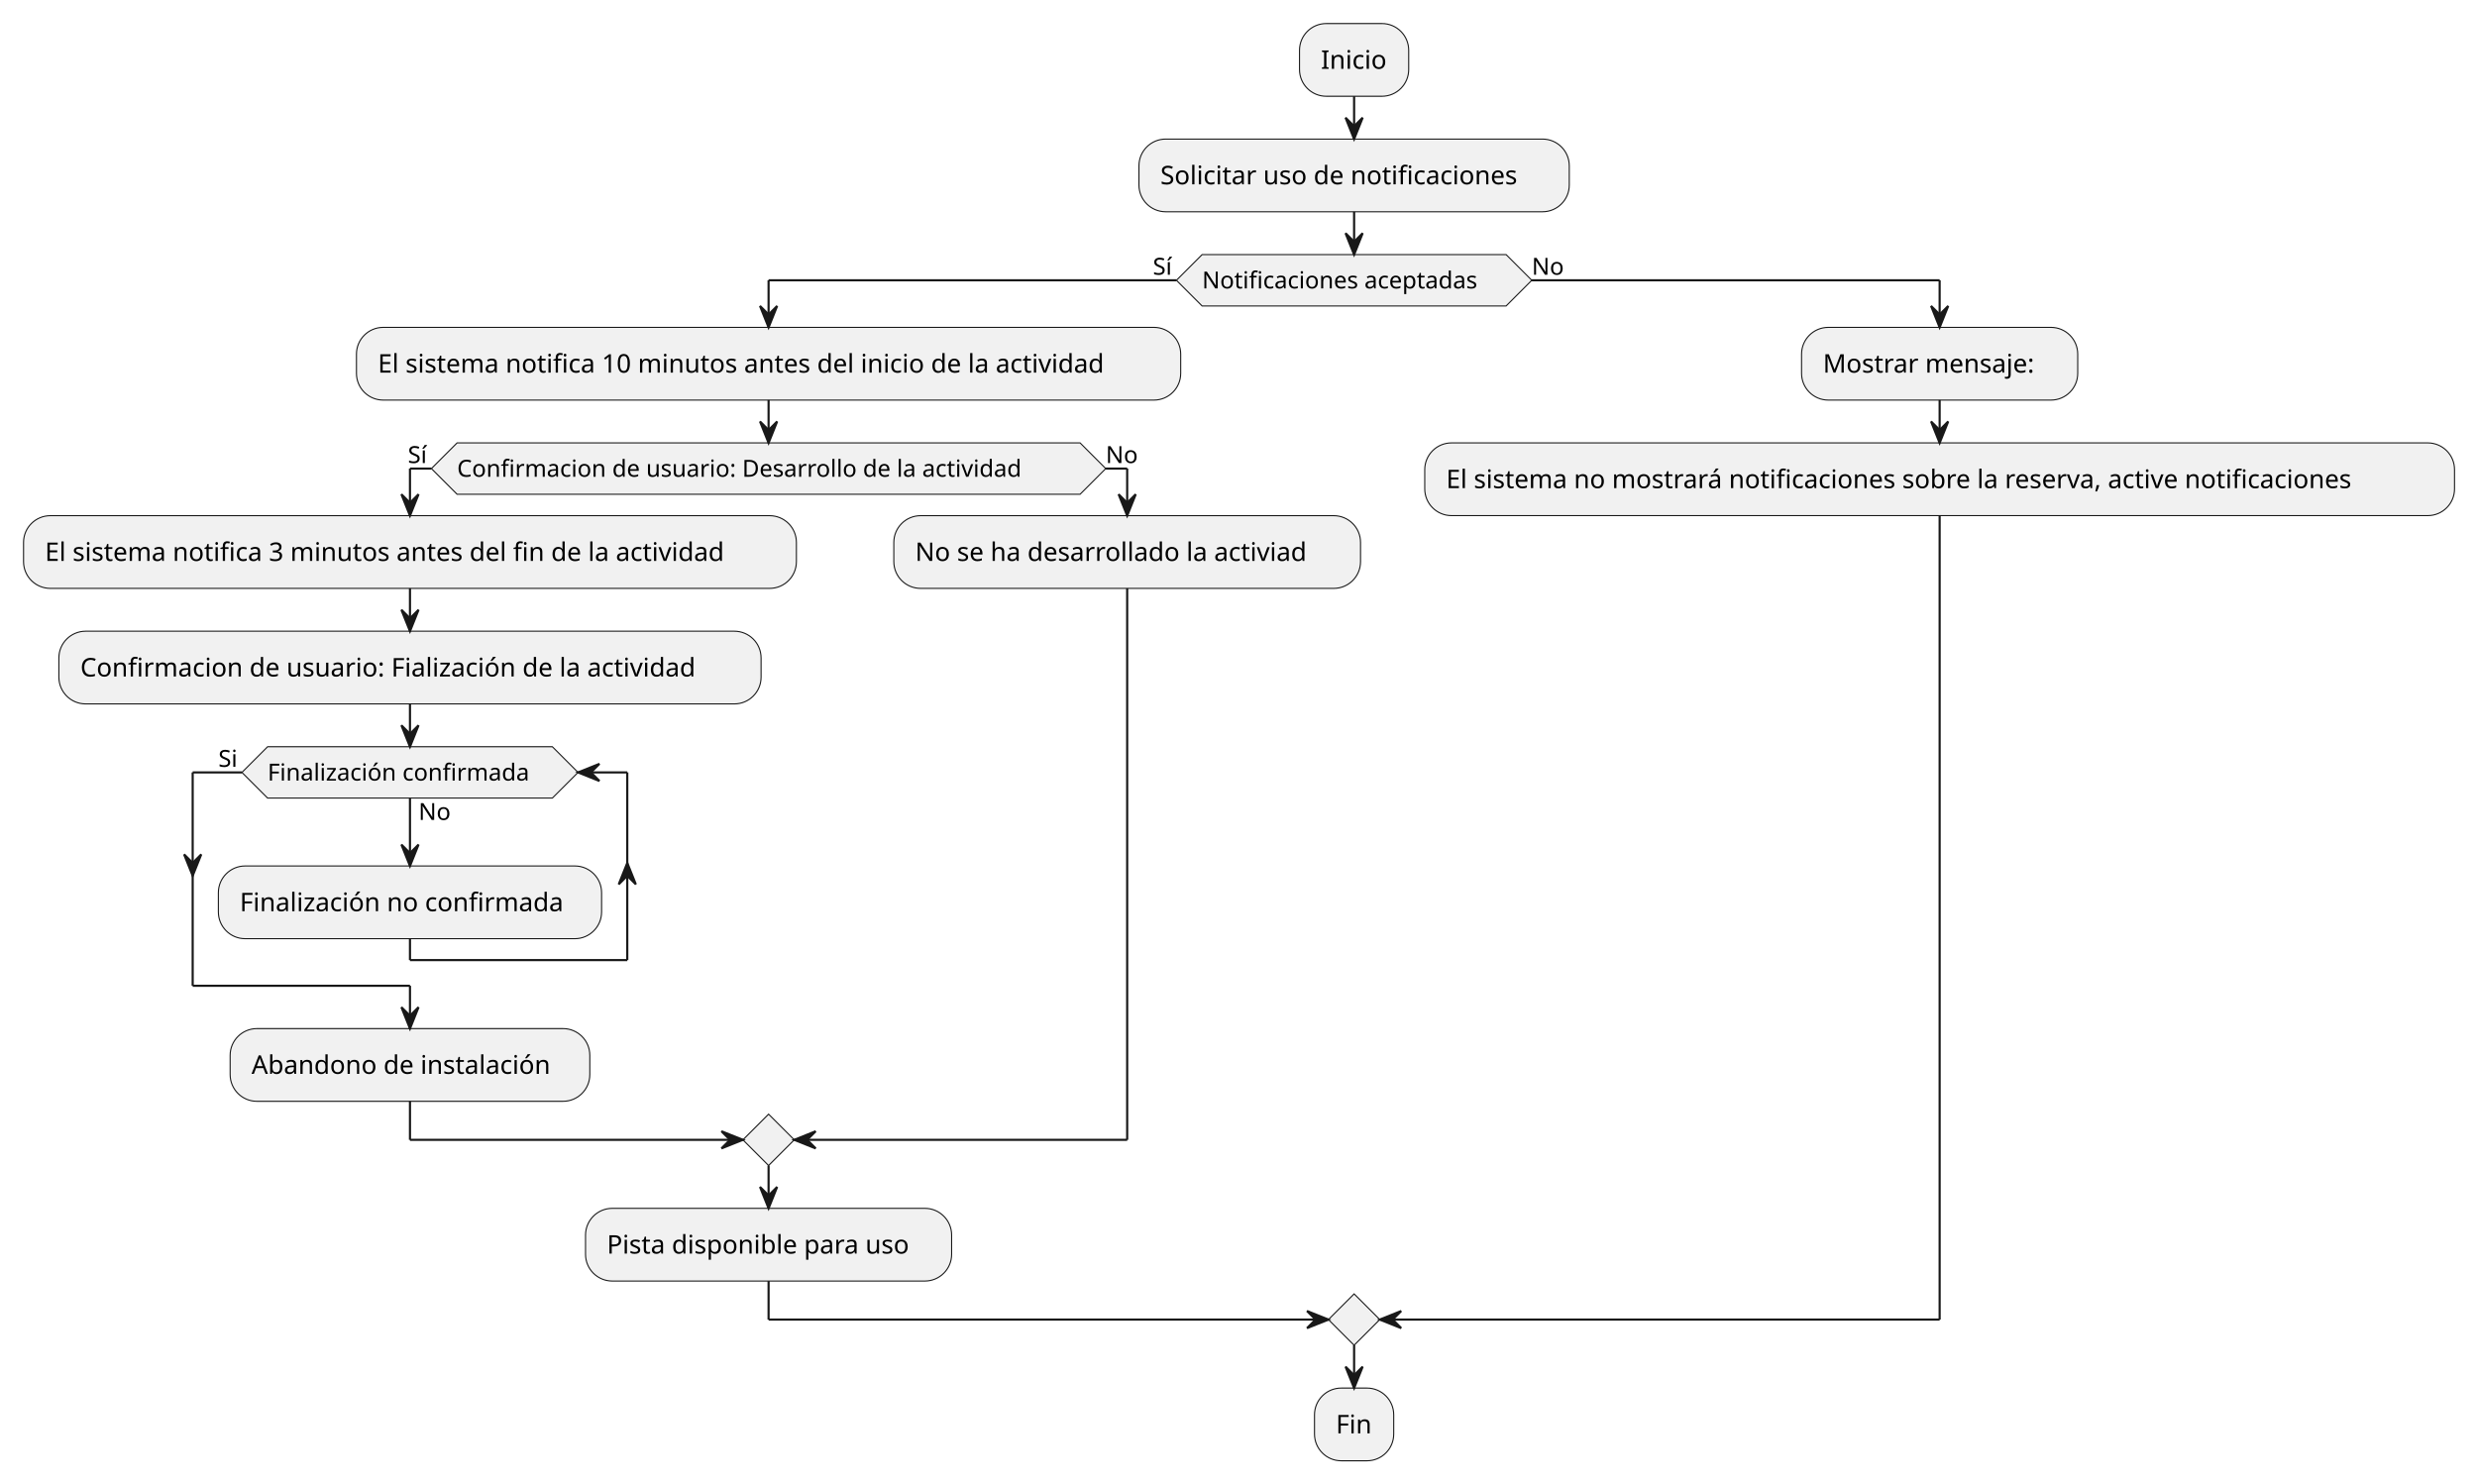
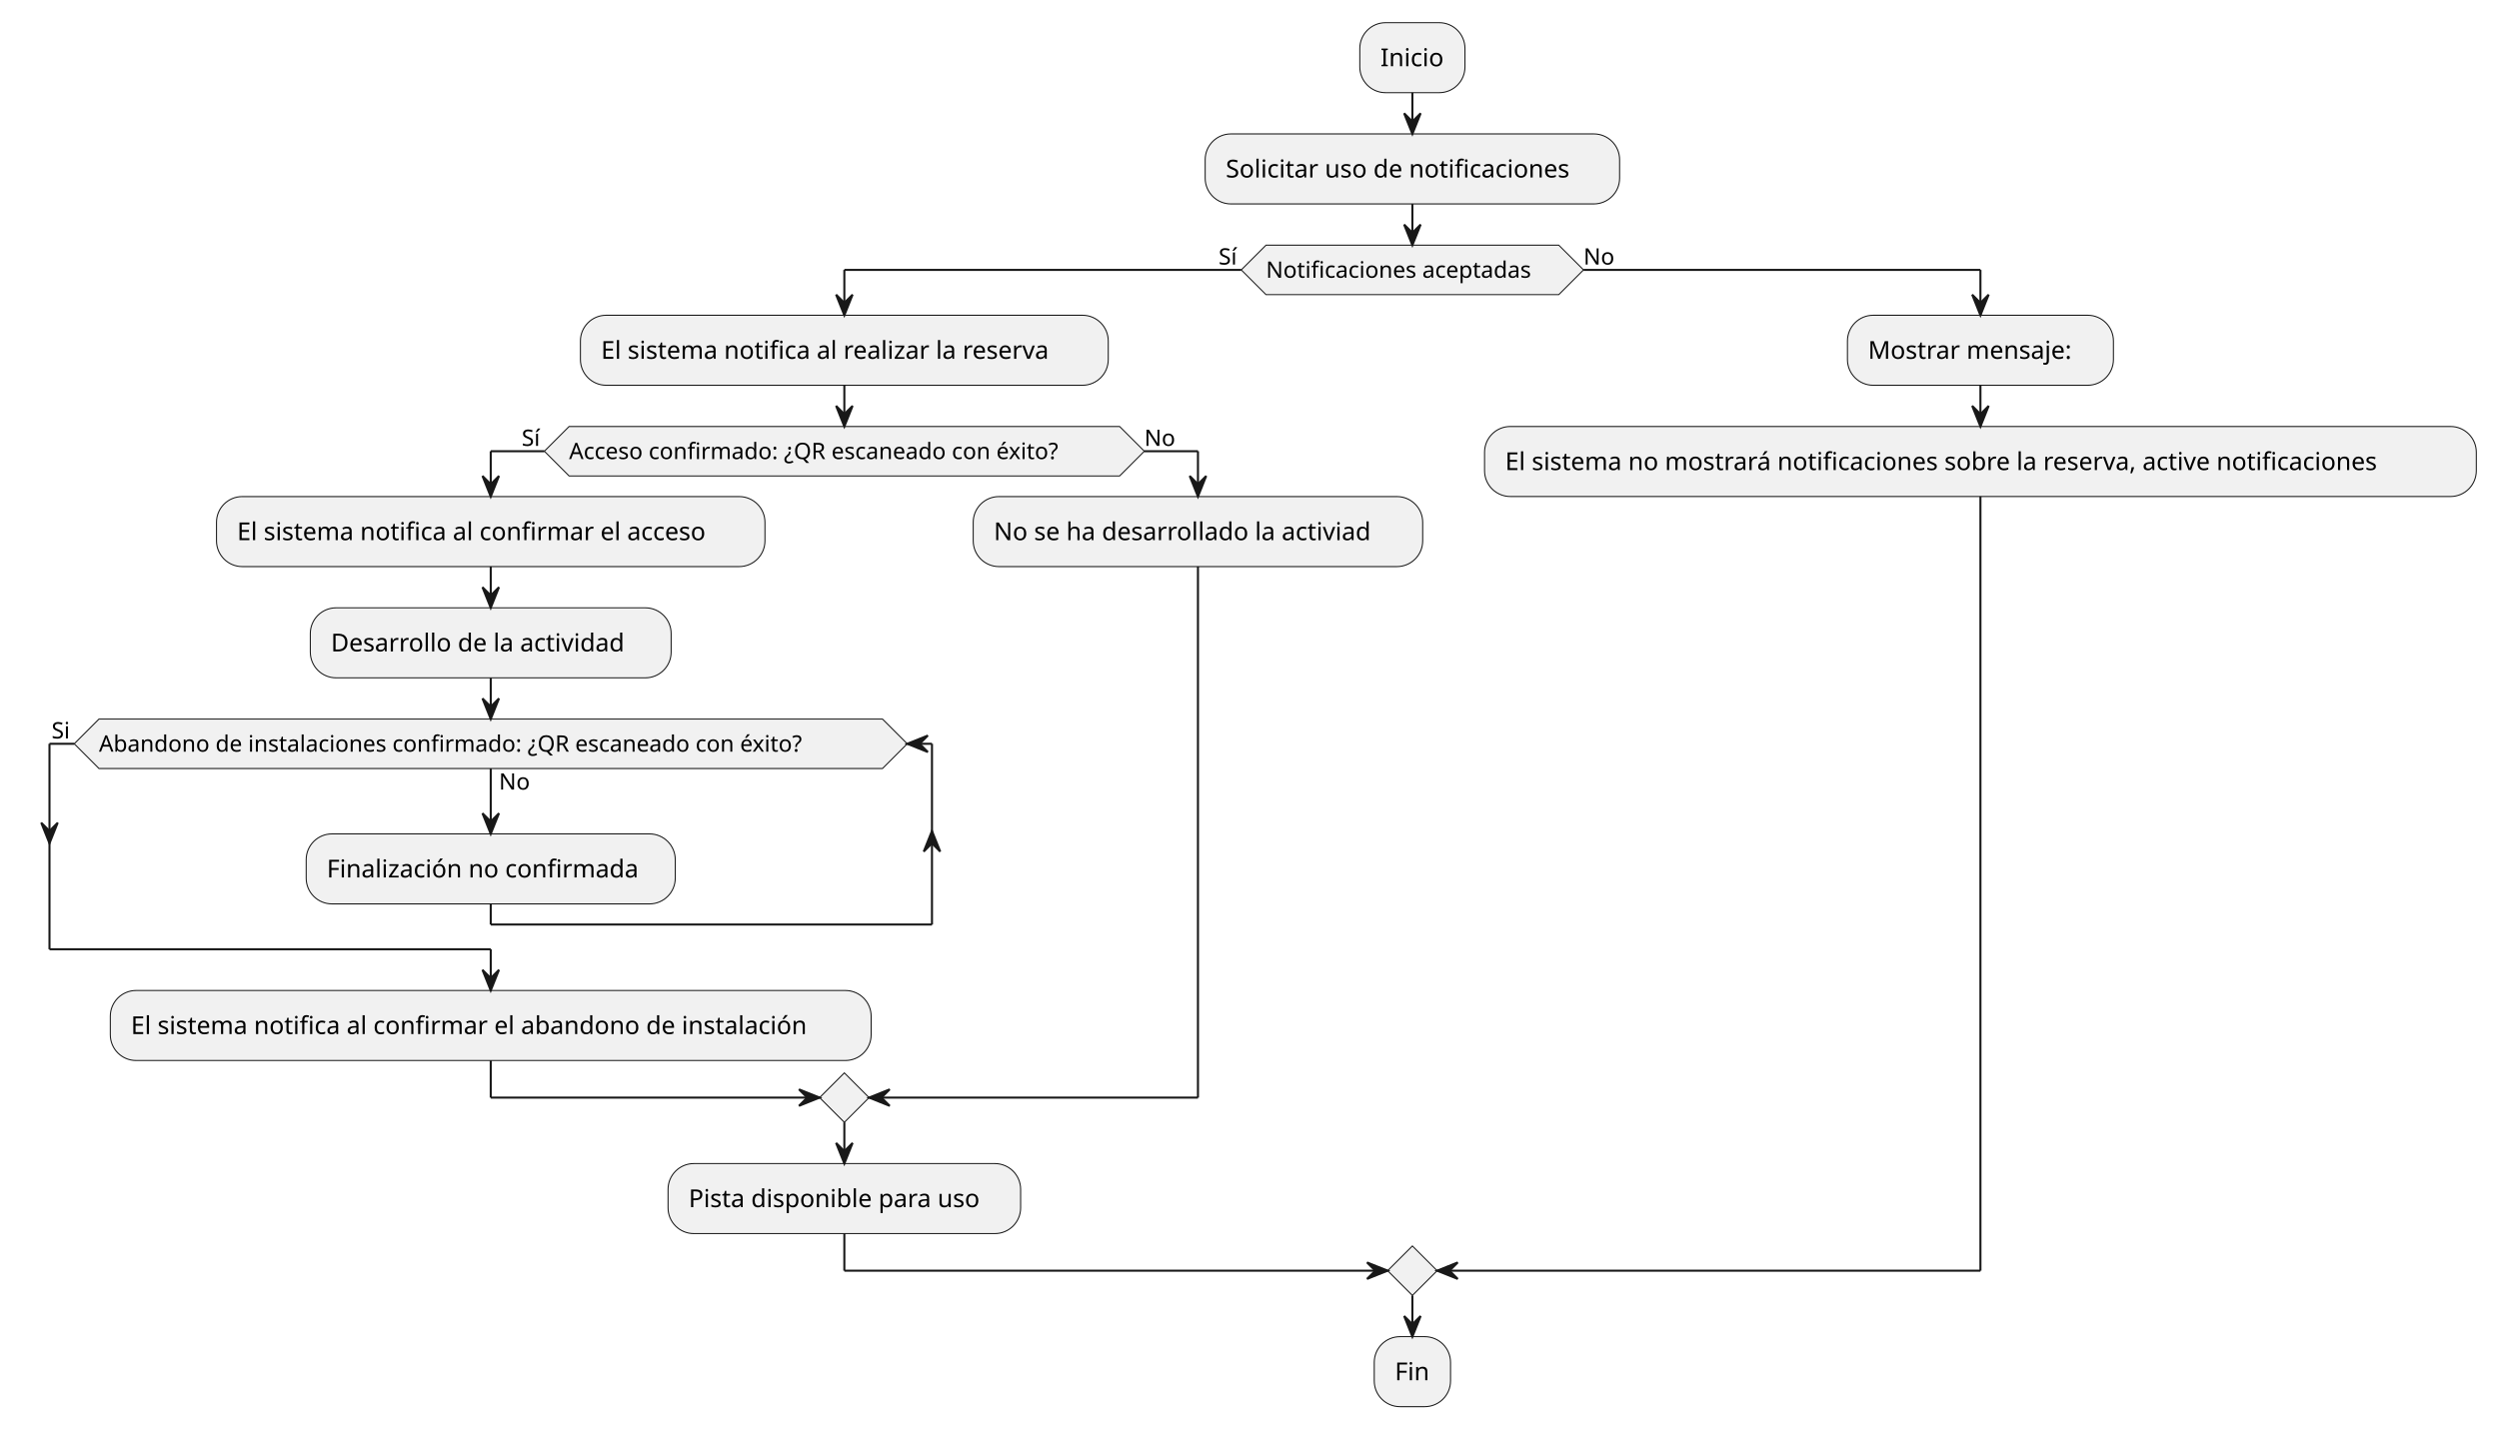
- <svg xmlns="http://www.w3.org/2000/svg" contentStyleType="text/css" height="693px" preserveAspectRatio="none" style="width:1157px;height:693px;background:#FFFFFF;" version="1.1" viewBox="0 0 1157 693" width="1157px" zoomAndPan="magnify">
+ <svg xmlns="http://www.w3.org/2000/svg" contentStyleType="text/css" height="693px" preserveAspectRatio="none" style="width:1212px;height:693px;background:#FFFFFF;" version="1.1" viewBox="0 0 1212 693" width="1212px" zoomAndPan="magnify">
  <defs />
  <g>
-     <rect fill="#F1F1F1" height="33.969" rx="12.5" ry="12.5" style="stroke:#181818;stroke-width:0.5;" width="51" x="607" y="11" />
-     <text fill="#000000" font-family="sans-serif" font-size="12" lengthAdjust="spacing" textLength="31" x="617" y="32.139">Inicio</text>
-     <rect fill="#F1F1F1" height="33.969" rx="12.5" ry="12.5" style="stroke:#181818;stroke-width:0.5;" width="201" x="532" y="64.969" />
-     <text fill="#000000" font-family="sans-serif" font-size="12" lengthAdjust="spacing" textLength="181" x="542" y="86.107">Solicitar uso de notificaciones</text>
-     <polygon fill="#F1F1F1" points="561.5,118.938,703.5,118.938,715.5,130.938,703.5,142.938,561.5,142.938,549.5,130.938,561.5,118.938" style="stroke:#181818;stroke-width:0.5;" />
-     <text fill="#000000" font-family="sans-serif" font-size="11" lengthAdjust="spacing" textLength="142" x="561.5" y="134.746">Notificaciones aceptadas</text>
-     <text fill="#000000" font-family="sans-serif" font-size="11" lengthAdjust="spacing" textLength="11" x="538.5" y="128.343">Sí</text>
-     <text fill="#000000" font-family="sans-serif" font-size="11" lengthAdjust="spacing" textLength="15" x="715.5" y="128.343">No</text>
-     <rect fill="#F1F1F1" height="33.969" rx="12.5" ry="12.5" style="stroke:#181818;stroke-width:0.5;" width="385" x="166.5" y="152.938" />
-     <text fill="#000000" font-family="sans-serif" font-size="12" lengthAdjust="spacing" textLength="365" x="176.5" y="174.076">El sistema notifica 10 minutos antes del inicio de la actividad</text>
-     <polygon fill="#F1F1F1" points="213.5,206.906,504.5,206.906,516.5,218.906,504.5,230.906,213.5,230.906,201.5,218.906,213.5,206.906" style="stroke:#181818;stroke-width:0.5;" />
-     <text fill="#000000" font-family="sans-serif" font-size="11" lengthAdjust="spacing" textLength="291" x="213.5" y="222.714">Confirmacion de usuario: Desarrollo de la actividad</text>
-     <text fill="#000000" font-family="sans-serif" font-size="11" lengthAdjust="spacing" textLength="11" x="190.5" y="216.312">Sí</text>
-     <text fill="#000000" font-family="sans-serif" font-size="11" lengthAdjust="spacing" textLength="15" x="516.5" y="216.312">No</text>
-     <rect fill="#F1F1F1" height="33.969" rx="12.5" ry="12.5" style="stroke:#181818;stroke-width:0.5;" width="361" x="11" y="240.906" />
-     <text fill="#000000" font-family="sans-serif" font-size="12" lengthAdjust="spacing" textLength="341" x="21" y="262.045">El sistema notifica 3 minutos antes del fin de la actividad</text>
-     <rect fill="#F1F1F1" height="33.969" rx="12.5" ry="12.5" style="stroke:#181818;stroke-width:0.5;" width="328" x="27.5" y="294.875" />
-     <text fill="#000000" font-family="sans-serif" font-size="12" lengthAdjust="spacing" textLength="308" x="37.5" y="316.014">Confirmacion de usuario: Fialización de la actividad</text>
-     <rect fill="#F1F1F1" height="33.969" rx="12.5" ry="12.5" style="stroke:#181818;stroke-width:0.5;" width="179" x="102" y="404.554" />
-     <text fill="#000000" font-family="sans-serif" font-size="12" lengthAdjust="spacing" textLength="159" x="112" y="425.693">Finalización no confirmada</text>
-     <polygon fill="#F1F1F1" points="125,348.844,258,348.844,270,360.844,258,372.844,125,372.844,113,360.844,125,348.844" style="stroke:#181818;stroke-width:0.5;" />
-     <text fill="#000000" font-family="sans-serif" font-size="11" lengthAdjust="spacing" textLength="15" x="195.5" y="383.054">No</text>
-     <text fill="#000000" font-family="sans-serif" font-size="11" lengthAdjust="spacing" textLength="133" x="125" y="364.652">Finalización confirmada</text>
-     <text fill="#000000" font-family="sans-serif" font-size="11" lengthAdjust="spacing" textLength="11" x="102" y="358.25">Si</text>
-     <rect fill="#F1F1F1" height="33.969" rx="12.5" ry="12.5" style="stroke:#181818;stroke-width:0.5;" width="168" x="107.5" y="480.523" />
-     <text fill="#000000" font-family="sans-serif" font-size="12" lengthAdjust="spacing" textLength="148" x="117.5" y="501.662">Abandono de instalación</text>
-     <rect fill="#F1F1F1" height="33.969" rx="12.5" ry="12.5" style="stroke:#181818;stroke-width:0.5;" width="218" x="417.5" y="240.906" />
-     <text fill="#000000" font-family="sans-serif" font-size="12" lengthAdjust="spacing" textLength="198" x="427.5" y="262.045">No se ha desarrollado la activiad</text>
-     <polygon fill="#F1F1F1" points="359,520.492,371,532.492,359,544.492,347,532.492,359,520.492" style="stroke:#181818;stroke-width:0.5;" />
-     <rect fill="#F1F1F1" height="33.969" rx="12.5" ry="12.5" style="stroke:#181818;stroke-width:0.5;" width="171" x="273.5" y="564.492" />
-     <text fill="#000000" font-family="sans-serif" font-size="12" lengthAdjust="spacing" textLength="151" x="283.5" y="585.63">Pista disponible para uso</text>
-     <rect fill="#F1F1F1" height="33.969" rx="12.5" ry="12.5" style="stroke:#181818;stroke-width:0.5;" width="129" x="841.5" y="152.938" />
-     <text fill="#000000" font-family="sans-serif" font-size="12" lengthAdjust="spacing" textLength="105" x="851.5" y="174.076">Mostrar mensaje:</text>
-     <rect fill="#F1F1F1" height="33.969" rx="12.5" ry="12.5" style="stroke:#181818;stroke-width:0.5;" width="481" x="665.5" y="206.906" />
-     <text fill="#000000" font-family="sans-serif" font-size="12" lengthAdjust="spacing" textLength="461" x="675.5" y="228.045">El sistema no mostrará notificaciones sobre la reserva, active notificaciones</text>
-     <polygon fill="#F1F1F1" points="632.5,604.46,644.5,616.46,632.5,628.46,620.5,616.46,632.5,604.46" style="stroke:#181818;stroke-width:0.5;" />
-     <rect fill="#F1F1F1" height="33.969" rx="12.5" ry="12.5" style="stroke:#181818;stroke-width:0.5;" width="37" x="614" y="648.46" />
-     <text fill="#000000" font-family="sans-serif" font-size="12" lengthAdjust="spacing" textLength="17" x="624" y="669.599">Fin</text>
-     <line style="stroke:#181818;stroke-width:1.0;" x1="632.5" x2="632.5" y1="44.969" y2="64.969" />
-     <polygon fill="#181818" points="628.5,54.969,632.5,64.969,636.5,54.969,632.5,58.969" style="stroke:#181818;stroke-width:1.0;" />
-     <line style="stroke:#181818;stroke-width:1.0;" x1="191.5" x2="191.5" y1="274.875" y2="294.875" />
-     <polygon fill="#181818" points="187.5,284.875,191.5,294.875,195.5,284.875,191.5,288.875" style="stroke:#181818;stroke-width:1.0;" />
-     <line style="stroke:#181818;stroke-width:1.0;" x1="191.5" x2="191.5" y1="372.844" y2="404.554" />
-     <polygon fill="#181818" points="187.5,394.554,191.5,404.554,195.5,394.554,191.5,398.554" style="stroke:#181818;stroke-width:1.0;" />
-     <line style="stroke:#181818;stroke-width:1.0;" x1="191.5" x2="191.5" y1="438.523" y2="448.523" />
-     <line style="stroke:#181818;stroke-width:1.0;" x1="191.5" x2="293" y1="448.523" y2="448.523" />
-     <polygon fill="#181818" points="289,413.136,293,403.136,297,413.136,293,409.136" style="stroke:#181818;stroke-width:1.0;" />
-     <line style="stroke:#181818;stroke-width:1.0;" x1="293" x2="293" y1="360.844" y2="448.523" />
-     <line style="stroke:#181818;stroke-width:1.0;" x1="293" x2="270" y1="360.844" y2="360.844" />
-     <polygon fill="#181818" points="280,356.844,270,360.844,280,364.844,276,360.844" style="stroke:#181818;stroke-width:1.0;" />
-     <line style="stroke:#181818;stroke-width:1.0;" x1="113" x2="90" y1="360.844" y2="360.844" />
-     <polygon fill="#181818" points="86,399.136,90,409.136,94,399.136,90,403.136" style="stroke:#181818;stroke-width:1.0;" />
-     <line style="stroke:#181818;stroke-width:1.0;" x1="90" x2="90" y1="360.844" y2="460.523" />
-     <line style="stroke:#181818;stroke-width:1.0;" x1="90" x2="191.5" y1="460.523" y2="460.523" />
-     <line style="stroke:#181818;stroke-width:1.0;" x1="191.5" x2="191.5" y1="460.523" y2="480.523" />
-     <polygon fill="#181818" points="187.5,470.523,191.5,480.523,195.5,470.523,191.5,474.523" style="stroke:#181818;stroke-width:1.0;" />
-     <line style="stroke:#181818;stroke-width:1.0;" x1="191.5" x2="191.5" y1="328.844" y2="348.844" />
-     <polygon fill="#181818" points="187.5,338.844,191.5,348.844,195.5,338.844,191.5,342.844" style="stroke:#181818;stroke-width:1.0;" />
-     <line style="stroke:#181818;stroke-width:1.0;" x1="201.5" x2="191.5" y1="218.906" y2="218.906" />
-     <line style="stroke:#181818;stroke-width:1.0;" x1="191.5" x2="191.5" y1="218.906" y2="240.906" />
-     <polygon fill="#181818" points="187.5,230.906,191.5,240.906,195.5,230.906,191.5,234.906" style="stroke:#181818;stroke-width:1.0;" />
-     <line style="stroke:#181818;stroke-width:1.0;" x1="516.5" x2="526.5" y1="218.906" y2="218.906" />
-     <line style="stroke:#181818;stroke-width:1.0;" x1="526.5" x2="526.5" y1="218.906" y2="240.906" />
-     <polygon fill="#181818" points="522.5,230.906,526.5,240.906,530.5,230.906,526.5,234.906" style="stroke:#181818;stroke-width:1.0;" />
-     <line style="stroke:#181818;stroke-width:1.0;" x1="191.5" x2="191.5" y1="514.492" y2="532.492" />
-     <line style="stroke:#181818;stroke-width:1.0;" x1="191.5" x2="347" y1="532.492" y2="532.492" />
-     <polygon fill="#181818" points="337,528.492,347,532.492,337,536.492,341,532.492" style="stroke:#181818;stroke-width:1.0;" />
-     <line style="stroke:#181818;stroke-width:1.0;" x1="526.5" x2="526.5" y1="274.875" y2="532.492" />
-     <line style="stroke:#181818;stroke-width:1.0;" x1="526.5" x2="371" y1="532.492" y2="532.492" />
-     <polygon fill="#181818" points="381,528.492,371,532.492,381,536.492,377,532.492" style="stroke:#181818;stroke-width:1.0;" />
-     <line style="stroke:#181818;stroke-width:1.0;" x1="359" x2="359" y1="186.906" y2="206.906" />
-     <polygon fill="#181818" points="355,196.906,359,206.906,363,196.906,359,200.906" style="stroke:#181818;stroke-width:1.0;" />
-     <line style="stroke:#181818;stroke-width:1.0;" x1="359" x2="359" y1="544.492" y2="564.492" />
-     <polygon fill="#181818" points="355,554.492,359,564.492,363,554.492,359,558.492" style="stroke:#181818;stroke-width:1.0;" />
-     <line style="stroke:#181818;stroke-width:1.0;" x1="906" x2="906" y1="186.906" y2="206.906" />
-     <polygon fill="#181818" points="902,196.906,906,206.906,910,196.906,906,200.906" style="stroke:#181818;stroke-width:1.0;" />
-     <line style="stroke:#181818;stroke-width:1.0;" x1="549.5" x2="359" y1="130.938" y2="130.938" />
-     <line style="stroke:#181818;stroke-width:1.0;" x1="359" x2="359" y1="130.938" y2="152.938" />
-     <polygon fill="#181818" points="355,142.938,359,152.938,363,142.938,359,146.938" style="stroke:#181818;stroke-width:1.0;" />
-     <line style="stroke:#181818;stroke-width:1.0;" x1="715.5" x2="906" y1="130.938" y2="130.938" />
-     <line style="stroke:#181818;stroke-width:1.0;" x1="906" x2="906" y1="130.938" y2="152.938" />
-     <polygon fill="#181818" points="902,142.938,906,152.938,910,142.938,906,146.938" style="stroke:#181818;stroke-width:1.0;" />
-     <line style="stroke:#181818;stroke-width:1.0;" x1="359" x2="359" y1="598.46" y2="616.46" />
-     <line style="stroke:#181818;stroke-width:1.0;" x1="359" x2="620.5" y1="616.46" y2="616.46" />
-     <polygon fill="#181818" points="610.5,612.46,620.5,616.46,610.5,620.46,614.5,616.46" style="stroke:#181818;stroke-width:1.0;" />
-     <line style="stroke:#181818;stroke-width:1.0;" x1="906" x2="906" y1="240.875" y2="616.46" />
-     <line style="stroke:#181818;stroke-width:1.0;" x1="906" x2="644.5" y1="616.46" y2="616.46" />
-     <polygon fill="#181818" points="654.5,612.46,644.5,616.46,654.5,620.46,650.5,616.46" style="stroke:#181818;stroke-width:1.0;" />
-     <line style="stroke:#181818;stroke-width:1.0;" x1="632.5" x2="632.5" y1="98.938" y2="118.938" />
-     <polygon fill="#181818" points="628.5,108.938,632.5,118.938,636.5,108.938,632.5,112.938" style="stroke:#181818;stroke-width:1.0;" />
-     <line style="stroke:#181818;stroke-width:1.0;" x1="632.5" x2="632.5" y1="628.46" y2="648.46" />
-     <polygon fill="#181818" points="628.5,638.46,632.5,648.46,636.5,638.46,632.5,642.46" style="stroke:#181818;stroke-width:1.0;" />
+     <rect fill="#F1F1F1" height="33.969" rx="12.5" ry="12.5" style="stroke:#181818;stroke-width:0.5;" width="51" x="659.5" y="11" />
+     <text fill="#000000" font-family="sans-serif" font-size="12" lengthAdjust="spacing" textLength="31" x="669.5" y="32.139">Inicio</text>
+     <rect fill="#F1F1F1" height="33.969" rx="12.5" ry="12.5" style="stroke:#181818;stroke-width:0.5;" width="201" x="584.5" y="64.969" />
+     <text fill="#000000" font-family="sans-serif" font-size="12" lengthAdjust="spacing" textLength="181" x="594.5" y="86.107">Solicitar uso de notificaciones</text>
+     <polygon fill="#F1F1F1" points="614,118.938,756,118.938,768,130.938,756,142.938,614,142.938,602,130.938,614,118.938" style="stroke:#181818;stroke-width:0.5;" />
+     <text fill="#000000" font-family="sans-serif" font-size="11" lengthAdjust="spacing" textLength="142" x="614" y="134.746">Notificaciones aceptadas</text>
+     <text fill="#000000" font-family="sans-serif" font-size="11" lengthAdjust="spacing" textLength="11" x="591" y="128.343">Sí</text>
+     <text fill="#000000" font-family="sans-serif" font-size="11" lengthAdjust="spacing" textLength="15" x="768" y="128.343">No</text>
+     <rect fill="#F1F1F1" height="33.969" rx="12.5" ry="12.5" style="stroke:#181818;stroke-width:0.5;" width="256" x="281.5" y="152.938" />
+     <text fill="#000000" font-family="sans-serif" font-size="12" lengthAdjust="spacing" textLength="236" x="291.5" y="174.076">El sistema notifica al realizar la reserva</text>
+     <polygon fill="#F1F1F1" points="276,206.906,543,206.906,555,218.906,543,230.906,276,230.906,264,218.906,276,206.906" style="stroke:#181818;stroke-width:0.5;" />
+     <text fill="#000000" font-family="sans-serif" font-size="11" lengthAdjust="spacing" textLength="267" x="276" y="222.714">Acceso confirmado: ¿QR escaneado con éxito?</text>
+     <text fill="#000000" font-family="sans-serif" font-size="11" lengthAdjust="spacing" textLength="11" x="253" y="216.312">Sí</text>
+     <text fill="#000000" font-family="sans-serif" font-size="11" lengthAdjust="spacing" textLength="15" x="555" y="216.312">No</text>
+     <rect fill="#F1F1F1" height="33.969" rx="12.5" ry="12.5" style="stroke:#181818;stroke-width:0.5;" width="266" x="105" y="240.906" />
+     <text fill="#000000" font-family="sans-serif" font-size="12" lengthAdjust="spacing" textLength="246" x="115" y="262.045">El sistema notifica al confirmar el acceso</text>
+     <rect fill="#F1F1F1" height="33.969" rx="12.5" ry="12.5" style="stroke:#181818;stroke-width:0.5;" width="175" x="150.5" y="294.875" />
+     <text fill="#000000" font-family="sans-serif" font-size="12" lengthAdjust="spacing" textLength="155" x="160.5" y="316.014">Desarrollo de la actividad</text>
+     <rect fill="#F1F1F1" height="33.969" rx="12.5" ry="12.5" style="stroke:#181818;stroke-width:0.5;" width="179" x="148.5" y="404.554" />
+     <text fill="#000000" font-family="sans-serif" font-size="12" lengthAdjust="spacing" textLength="159" x="158.5" y="425.693">Finalización no confirmada</text>
+     <polygon fill="#F1F1F1" points="48,348.844,428,348.844,440,360.844,428,372.844,48,372.844,36,360.844,48,348.844" style="stroke:#181818;stroke-width:0.5;" />
+     <text fill="#000000" font-family="sans-serif" font-size="11" lengthAdjust="spacing" textLength="15" x="242" y="383.054">No</text>
+     <text fill="#000000" font-family="sans-serif" font-size="11" lengthAdjust="spacing" textLength="380" x="48" y="364.652">Abandono de instalaciones confirmado: ¿QR escaneado con éxito?</text>
+     <text fill="#000000" font-family="sans-serif" font-size="11" lengthAdjust="spacing" textLength="11" x="25" y="358.25">Si</text>
+     <rect fill="#F1F1F1" height="33.969" rx="12.5" ry="12.5" style="stroke:#181818;stroke-width:0.5;" width="369" x="53.5" y="480.523" />
+     <text fill="#000000" font-family="sans-serif" font-size="12" lengthAdjust="spacing" textLength="349" x="63.5" y="501.662">El sistema notifica al confirmar el abandono de instalación</text>
+     <rect fill="#F1F1F1" height="33.969" rx="12.5" ry="12.5" style="stroke:#181818;stroke-width:0.5;" width="218" x="472" y="240.906" />
+     <text fill="#000000" font-family="sans-serif" font-size="12" lengthAdjust="spacing" textLength="198" x="482" y="262.045">No se ha desarrollado la activiad</text>
+     <polygon fill="#F1F1F1" points="409.5,520.492,421.5,532.492,409.5,544.492,397.5,532.492,409.5,520.492" style="stroke:#181818;stroke-width:0.5;" />
+     <rect fill="#F1F1F1" height="33.969" rx="12.5" ry="12.5" style="stroke:#181818;stroke-width:0.5;" width="171" x="324" y="564.492" />
+     <text fill="#000000" font-family="sans-serif" font-size="12" lengthAdjust="spacing" textLength="151" x="334" y="585.63">Pista disponible para uso</text>
+     <rect fill="#F1F1F1" height="33.969" rx="12.5" ry="12.5" style="stroke:#181818;stroke-width:0.5;" width="129" x="896" y="152.938" />
+     <text fill="#000000" font-family="sans-serif" font-size="12" lengthAdjust="spacing" textLength="105" x="906" y="174.076">Mostrar mensaje:</text>
+     <rect fill="#F1F1F1" height="33.969" rx="12.5" ry="12.5" style="stroke:#181818;stroke-width:0.5;" width="481" x="720" y="206.906" />
+     <text fill="#000000" font-family="sans-serif" font-size="12" lengthAdjust="spacing" textLength="461" x="730" y="228.045">El sistema no mostrará notificaciones sobre la reserva, active notificaciones</text>
+     <polygon fill="#F1F1F1" points="685,604.46,697,616.46,685,628.46,673,616.46,685,604.46" style="stroke:#181818;stroke-width:0.5;" />
+     <rect fill="#F1F1F1" height="33.969" rx="12.5" ry="12.5" style="stroke:#181818;stroke-width:0.5;" width="37" x="666.5" y="648.46" />
+     <text fill="#000000" font-family="sans-serif" font-size="12" lengthAdjust="spacing" textLength="17" x="676.5" y="669.599">Fin</text>
+     <line style="stroke:#181818;stroke-width:1.0;" x1="685" x2="685" y1="44.969" y2="64.969" />
+     <polygon fill="#181818" points="681,54.969,685,64.969,689,54.969,685,58.969" style="stroke:#181818;stroke-width:1.0;" />
+     <line style="stroke:#181818;stroke-width:1.0;" x1="238" x2="238" y1="274.875" y2="294.875" />
+     <polygon fill="#181818" points="234,284.875,238,294.875,242,284.875,238,288.875" style="stroke:#181818;stroke-width:1.0;" />
+     <line style="stroke:#181818;stroke-width:1.0;" x1="238" x2="238" y1="372.844" y2="404.554" />
+     <polygon fill="#181818" points="234,394.554,238,404.554,242,394.554,238,398.554" style="stroke:#181818;stroke-width:1.0;" />
+     <line style="stroke:#181818;stroke-width:1.0;" x1="238" x2="238" y1="438.523" y2="448.523" />
+     <line style="stroke:#181818;stroke-width:1.0;" x1="238" x2="452" y1="448.523" y2="448.523" />
+     <polygon fill="#181818" points="448,413.136,452,403.136,456,413.136,452,409.136" style="stroke:#181818;stroke-width:1.0;" />
+     <line style="stroke:#181818;stroke-width:1.0;" x1="452" x2="452" y1="360.844" y2="448.523" />
+     <line style="stroke:#181818;stroke-width:1.0;" x1="452" x2="440" y1="360.844" y2="360.844" />
+     <polygon fill="#181818" points="450,356.844,440,360.844,450,364.844,446,360.844" style="stroke:#181818;stroke-width:1.0;" />
+     <line style="stroke:#181818;stroke-width:1.0;" x1="36" x2="24" y1="360.844" y2="360.844" />
+     <polygon fill="#181818" points="20,399.136,24,409.136,28,399.136,24,403.136" style="stroke:#181818;stroke-width:1.0;" />
+     <line style="stroke:#181818;stroke-width:1.0;" x1="24" x2="24" y1="360.844" y2="460.523" />
+     <line style="stroke:#181818;stroke-width:1.0;" x1="24" x2="238" y1="460.523" y2="460.523" />
+     <line style="stroke:#181818;stroke-width:1.0;" x1="238" x2="238" y1="460.523" y2="480.523" />
+     <polygon fill="#181818" points="234,470.523,238,480.523,242,470.523,238,474.523" style="stroke:#181818;stroke-width:1.0;" />
+     <line style="stroke:#181818;stroke-width:1.0;" x1="238" x2="238" y1="328.844" y2="348.844" />
+     <polygon fill="#181818" points="234,338.844,238,348.844,242,338.844,238,342.844" style="stroke:#181818;stroke-width:1.0;" />
+     <line style="stroke:#181818;stroke-width:1.0;" x1="264" x2="238" y1="218.906" y2="218.906" />
+     <line style="stroke:#181818;stroke-width:1.0;" x1="238" x2="238" y1="218.906" y2="240.906" />
+     <polygon fill="#181818" points="234,230.906,238,240.906,242,230.906,238,234.906" style="stroke:#181818;stroke-width:1.0;" />
+     <line style="stroke:#181818;stroke-width:1.0;" x1="555" x2="581" y1="218.906" y2="218.906" />
+     <line style="stroke:#181818;stroke-width:1.0;" x1="581" x2="581" y1="218.906" y2="240.906" />
+     <polygon fill="#181818" points="577,230.906,581,240.906,585,230.906,581,234.906" style="stroke:#181818;stroke-width:1.0;" />
+     <line style="stroke:#181818;stroke-width:1.0;" x1="238" x2="238" y1="514.492" y2="532.492" />
+     <line style="stroke:#181818;stroke-width:1.0;" x1="238" x2="397.5" y1="532.492" y2="532.492" />
+     <polygon fill="#181818" points="387.5,528.492,397.5,532.492,387.5,536.492,391.5,532.492" style="stroke:#181818;stroke-width:1.0;" />
+     <line style="stroke:#181818;stroke-width:1.0;" x1="581" x2="581" y1="274.875" y2="532.492" />
+     <line style="stroke:#181818;stroke-width:1.0;" x1="581" x2="421.5" y1="532.492" y2="532.492" />
+     <polygon fill="#181818" points="431.5,528.492,421.5,532.492,431.5,536.492,427.5,532.492" style="stroke:#181818;stroke-width:1.0;" />
+     <line style="stroke:#181818;stroke-width:1.0;" x1="409.5" x2="409.5" y1="186.906" y2="206.906" />
+     <polygon fill="#181818" points="405.5,196.906,409.5,206.906,413.5,196.906,409.5,200.906" style="stroke:#181818;stroke-width:1.0;" />
+     <line style="stroke:#181818;stroke-width:1.0;" x1="409.5" x2="409.5" y1="544.492" y2="564.492" />
+     <polygon fill="#181818" points="405.5,554.492,409.5,564.492,413.5,554.492,409.5,558.492" style="stroke:#181818;stroke-width:1.0;" />
+     <line style="stroke:#181818;stroke-width:1.0;" x1="960.5" x2="960.5" y1="186.906" y2="206.906" />
+     <polygon fill="#181818" points="956.5,196.906,960.5,206.906,964.5,196.906,960.5,200.906" style="stroke:#181818;stroke-width:1.0;" />
+     <line style="stroke:#181818;stroke-width:1.0;" x1="602" x2="409.5" y1="130.938" y2="130.938" />
+     <line style="stroke:#181818;stroke-width:1.0;" x1="409.5" x2="409.5" y1="130.938" y2="152.938" />
+     <polygon fill="#181818" points="405.5,142.938,409.5,152.938,413.5,142.938,409.5,146.938" style="stroke:#181818;stroke-width:1.0;" />
+     <line style="stroke:#181818;stroke-width:1.0;" x1="768" x2="960.5" y1="130.938" y2="130.938" />
+     <line style="stroke:#181818;stroke-width:1.0;" x1="960.5" x2="960.5" y1="130.938" y2="152.938" />
+     <polygon fill="#181818" points="956.5,142.938,960.5,152.938,964.5,142.938,960.5,146.938" style="stroke:#181818;stroke-width:1.0;" />
+     <line style="stroke:#181818;stroke-width:1.0;" x1="409.5" x2="409.5" y1="598.46" y2="616.46" />
+     <line style="stroke:#181818;stroke-width:1.0;" x1="409.5" x2="673" y1="616.46" y2="616.46" />
+     <polygon fill="#181818" points="663,612.46,673,616.46,663,620.46,667,616.46" style="stroke:#181818;stroke-width:1.0;" />
+     <line style="stroke:#181818;stroke-width:1.0;" x1="960.5" x2="960.5" y1="240.875" y2="616.46" />
+     <line style="stroke:#181818;stroke-width:1.0;" x1="960.5" x2="697" y1="616.46" y2="616.46" />
+     <polygon fill="#181818" points="707,612.46,697,616.46,707,620.46,703,616.46" style="stroke:#181818;stroke-width:1.0;" />
+     <line style="stroke:#181818;stroke-width:1.0;" x1="685" x2="685" y1="98.938" y2="118.938" />
+     <polygon fill="#181818" points="681,108.938,685,118.938,689,108.938,685,112.938" style="stroke:#181818;stroke-width:1.0;" />
+     <line style="stroke:#181818;stroke-width:1.0;" x1="685" x2="685" y1="628.46" y2="648.46" />
+     <polygon fill="#181818" points="681,638.46,685,648.46,689,638.46,685,642.46" style="stroke:#181818;stroke-width:1.0;" />
  </g>
</svg>
